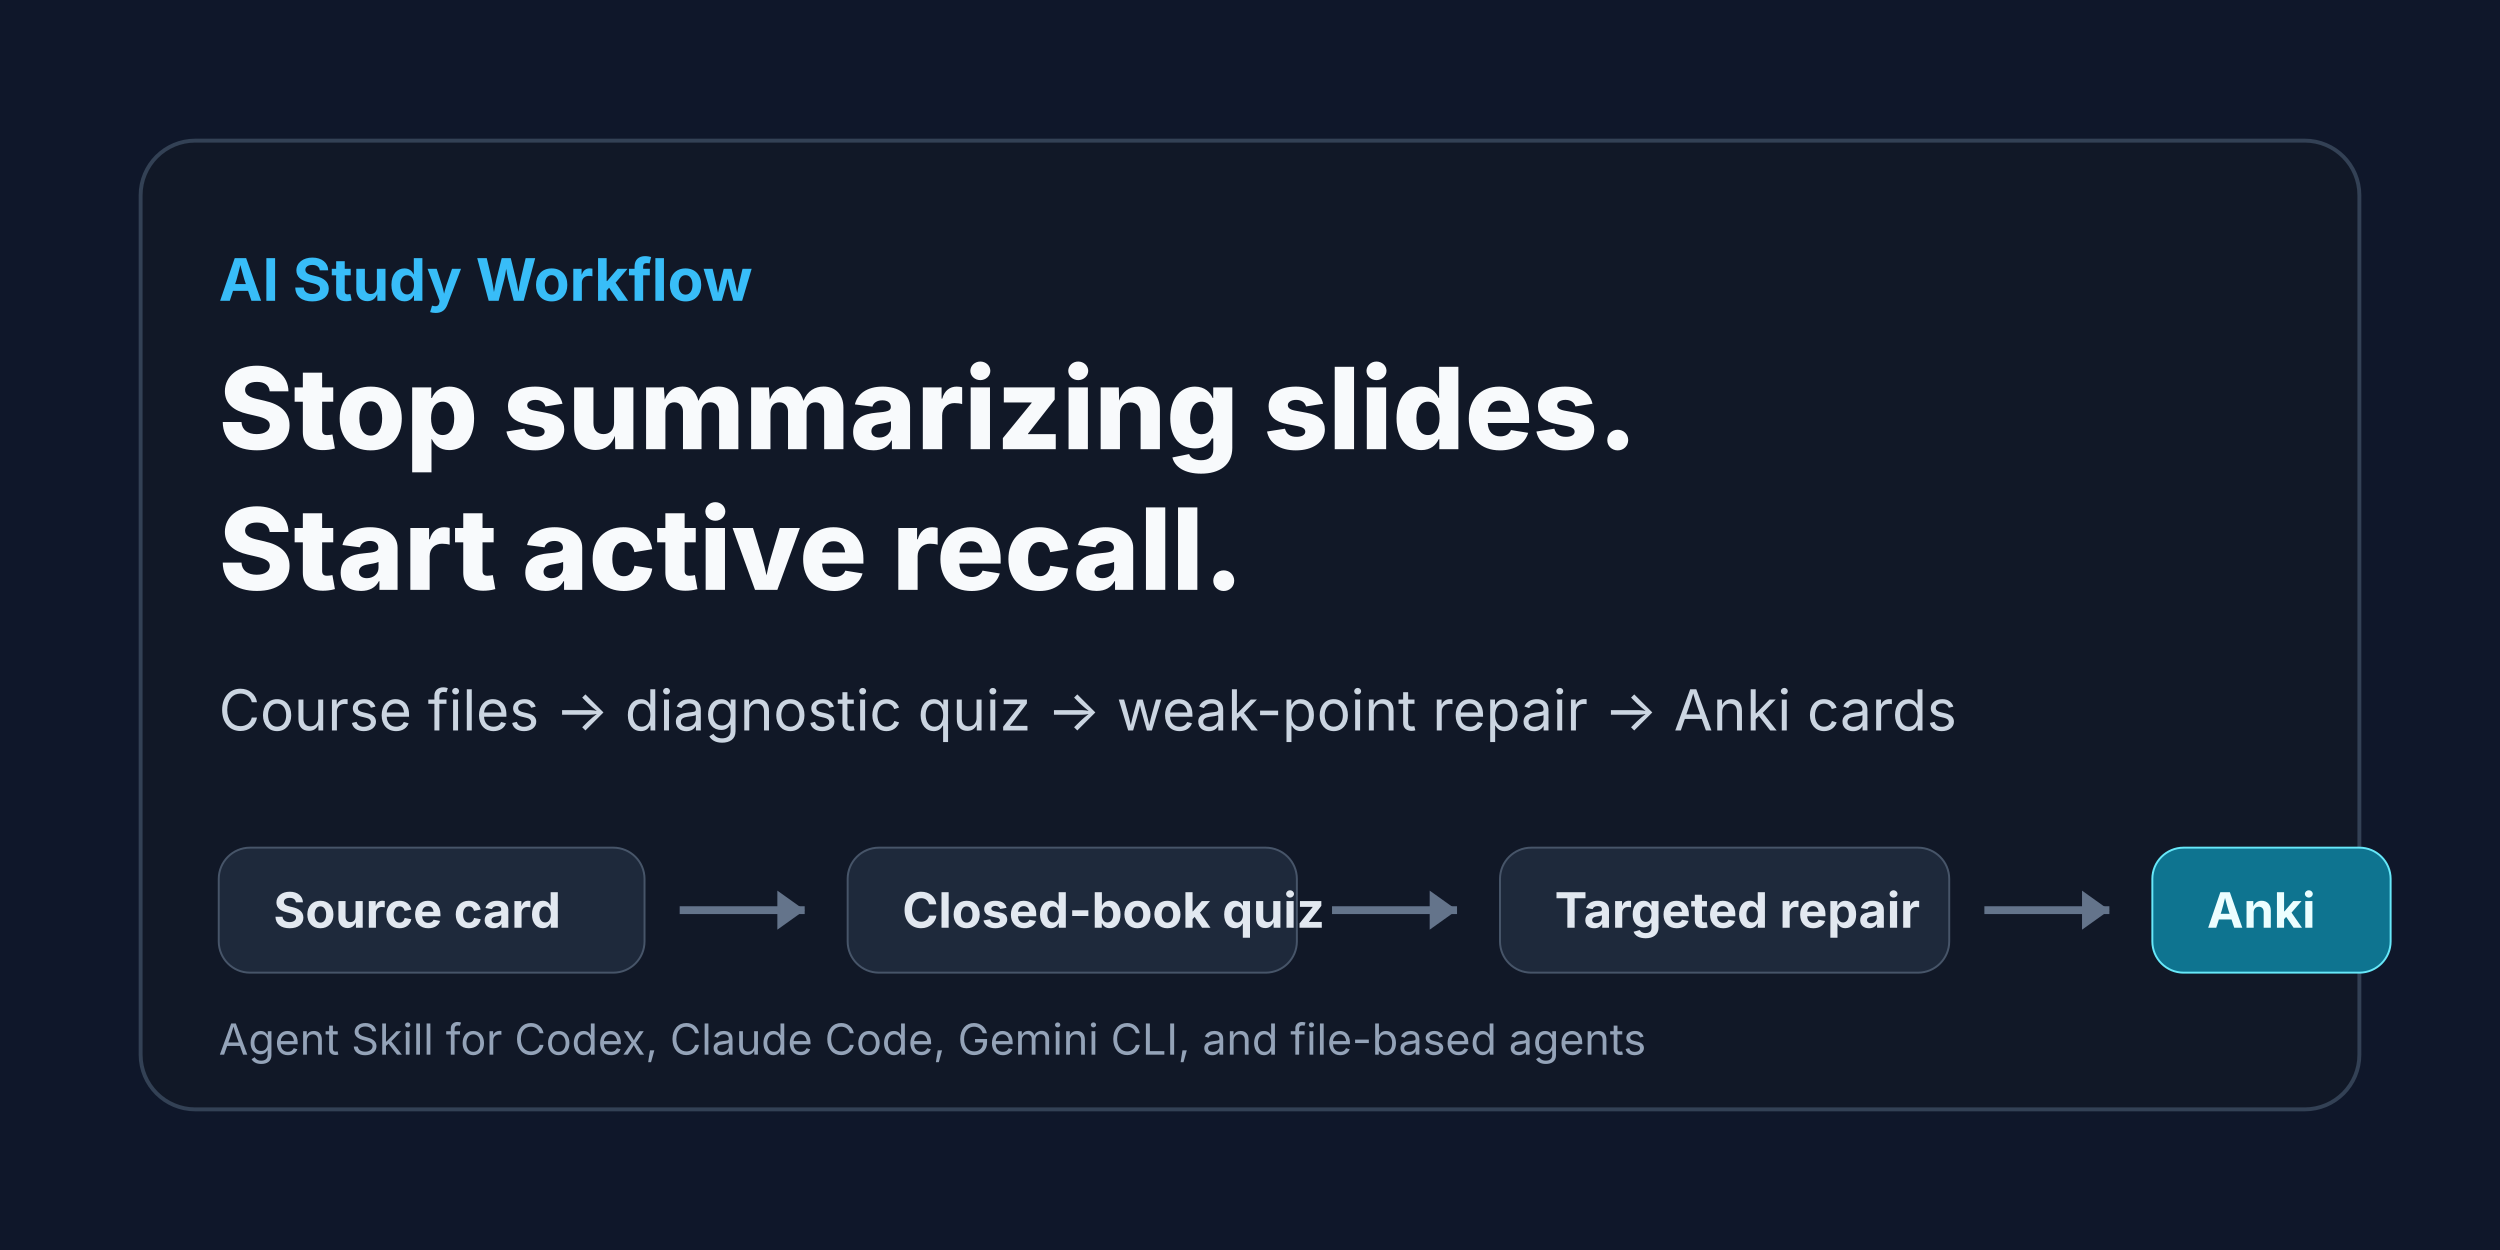
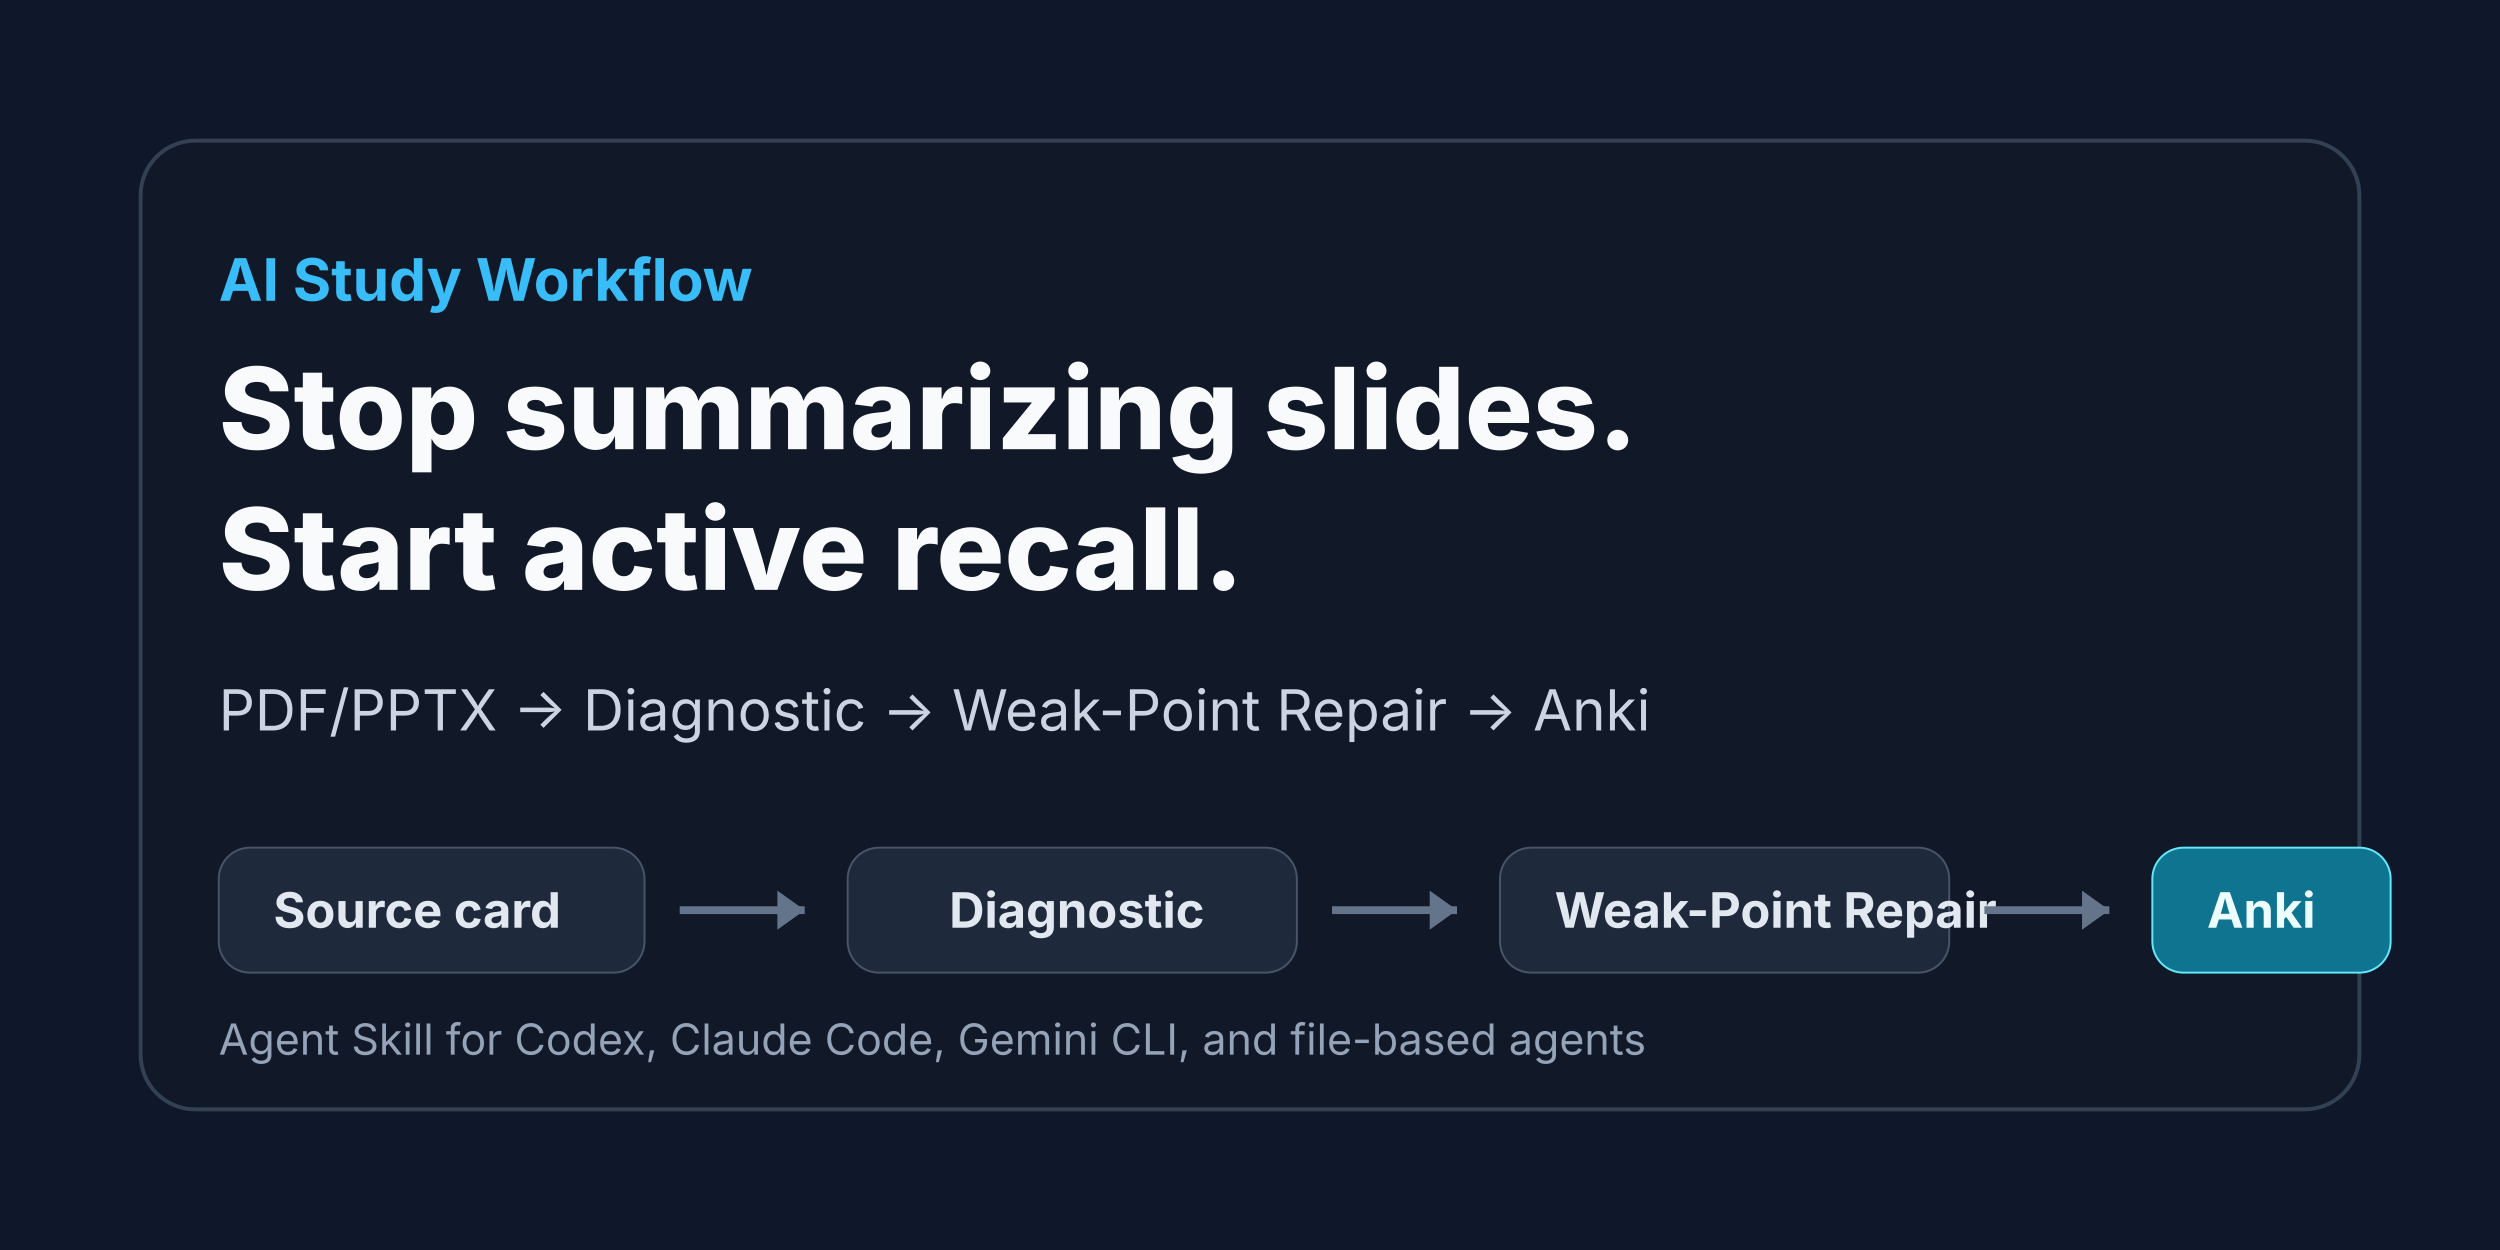
<svg xmlns="http://www.w3.org/2000/svg" width="1280" height="640" viewBox="0 0 1280 640" role="img" aria-labelledby="title desc">
  <rect width="1280" height="640" fill="#0f172a" />
  <rect x="72" y="72" width="1136" height="496" rx="28" fill="#111827" stroke="#334155" stroke-width="2" />
  <text x="112" y="154" fill="#38bdf8" font-family="Inter, Segoe UI, Arial, sans-serif" font-size="30" font-weight="700">AI Study Workflow</text>
  <text x="112" y="230" fill="#f8fafc" font-family="Inter, Segoe UI, Arial, sans-serif" font-size="58" font-weight="800">Stop summarizing slides.</text>
  <text x="112" y="302" fill="#f8fafc" font-family="Inter, Segoe UI, Arial, sans-serif" font-size="58" font-weight="800">Start active recall.</text>
-   <text x="112" y="374" fill="#cbd5e1" font-family="Inter, Segoe UI, Arial, sans-serif" font-size="29">Course files -&gt; diagnostic quiz -&gt; weak-point repair -&gt; Anki cards</text>
+   <text x="112" y="374" fill="#cbd5e1" font-family="Inter, Segoe UI, Arial, sans-serif" font-size="29">PDF/PPTX -&gt; Diagnostic -&gt; Weak-Point Repair -&gt; Anki</text>
  <g transform="translate(112 434)" font-family="Inter, Segoe UI, Arial, sans-serif" font-size="25" font-weight="700">
    <rect x="0" y="0" width="218" height="64" rx="16" fill="#1e293b" stroke="#475569" />
    <text x="28" y="41" fill="#e2e8f0">Source card</text>
    <path d="M236 32H300" stroke="#64748b" stroke-width="4" />
    <path d="M300 32l-14-10v20z" fill="#64748b" />
    <rect x="322" y="0" width="230" height="64" rx="16" fill="#1e293b" stroke="#475569" />
-     <text x="350" y="41" fill="#e2e8f0">Closed-book quiz</text>
+     <text x="374" y="41" fill="#e2e8f0">Diagnostic</text>
    <path d="M570 32H634" stroke="#64748b" stroke-width="4" />
    <path d="M634 32l-14-10v20z" fill="#64748b" />
    <rect x="656" y="0" width="230" height="64" rx="16" fill="#1e293b" stroke="#475569" />
-     <text x="684" y="41" fill="#e2e8f0">Targeted repair</text>
+     <text x="684" y="41" fill="#e2e8f0">Weak-Point Repair</text>
    <path d="M904 32H968" stroke="#64748b" stroke-width="4" />
    <path d="M968 32l-14-10v20z" fill="#64748b" />
    <rect x="990" y="0" width="122" height="64" rx="16" fill="#0e7490" stroke="#67e8f9" />
    <text x="1018" y="41" fill="#ecfeff">Anki</text>
  </g>
  <text x="112" y="540" fill="#94a3b8" font-family="Inter, Segoe UI, Arial, sans-serif" font-size="22">Agent Skill for Codex, Claude Code, Gemini CLI, and file-based agents</text>
</svg>
